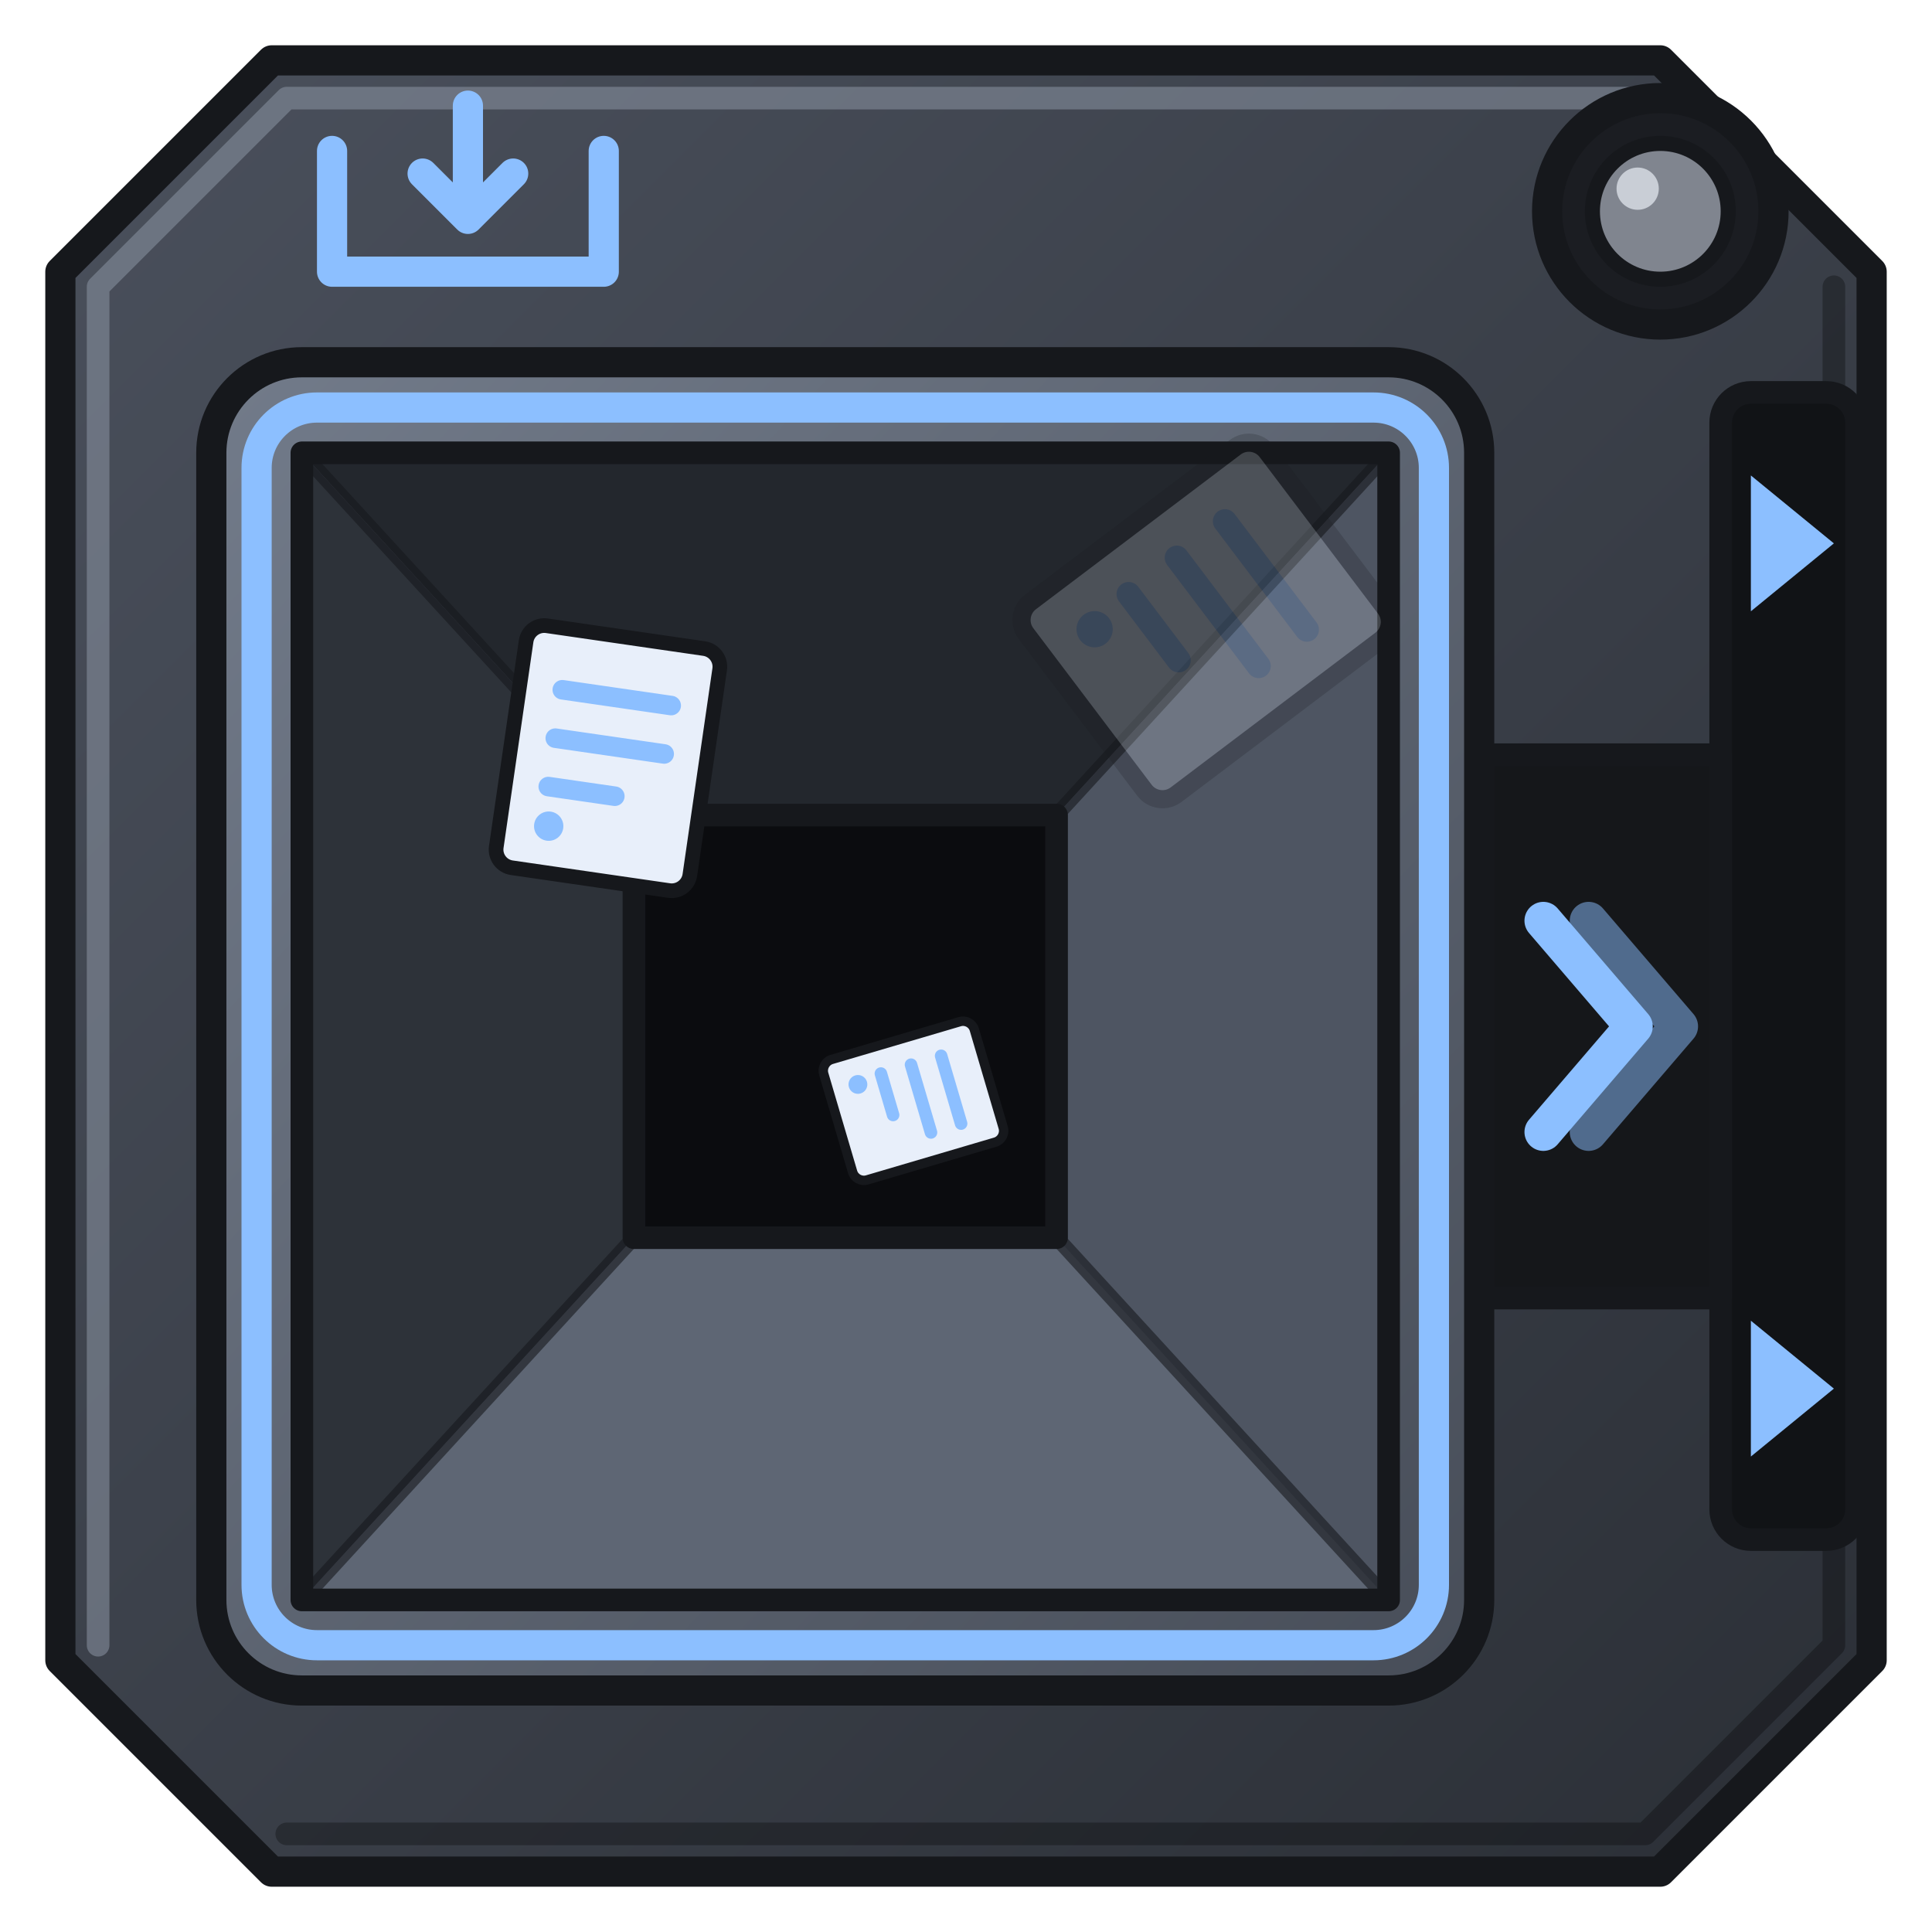
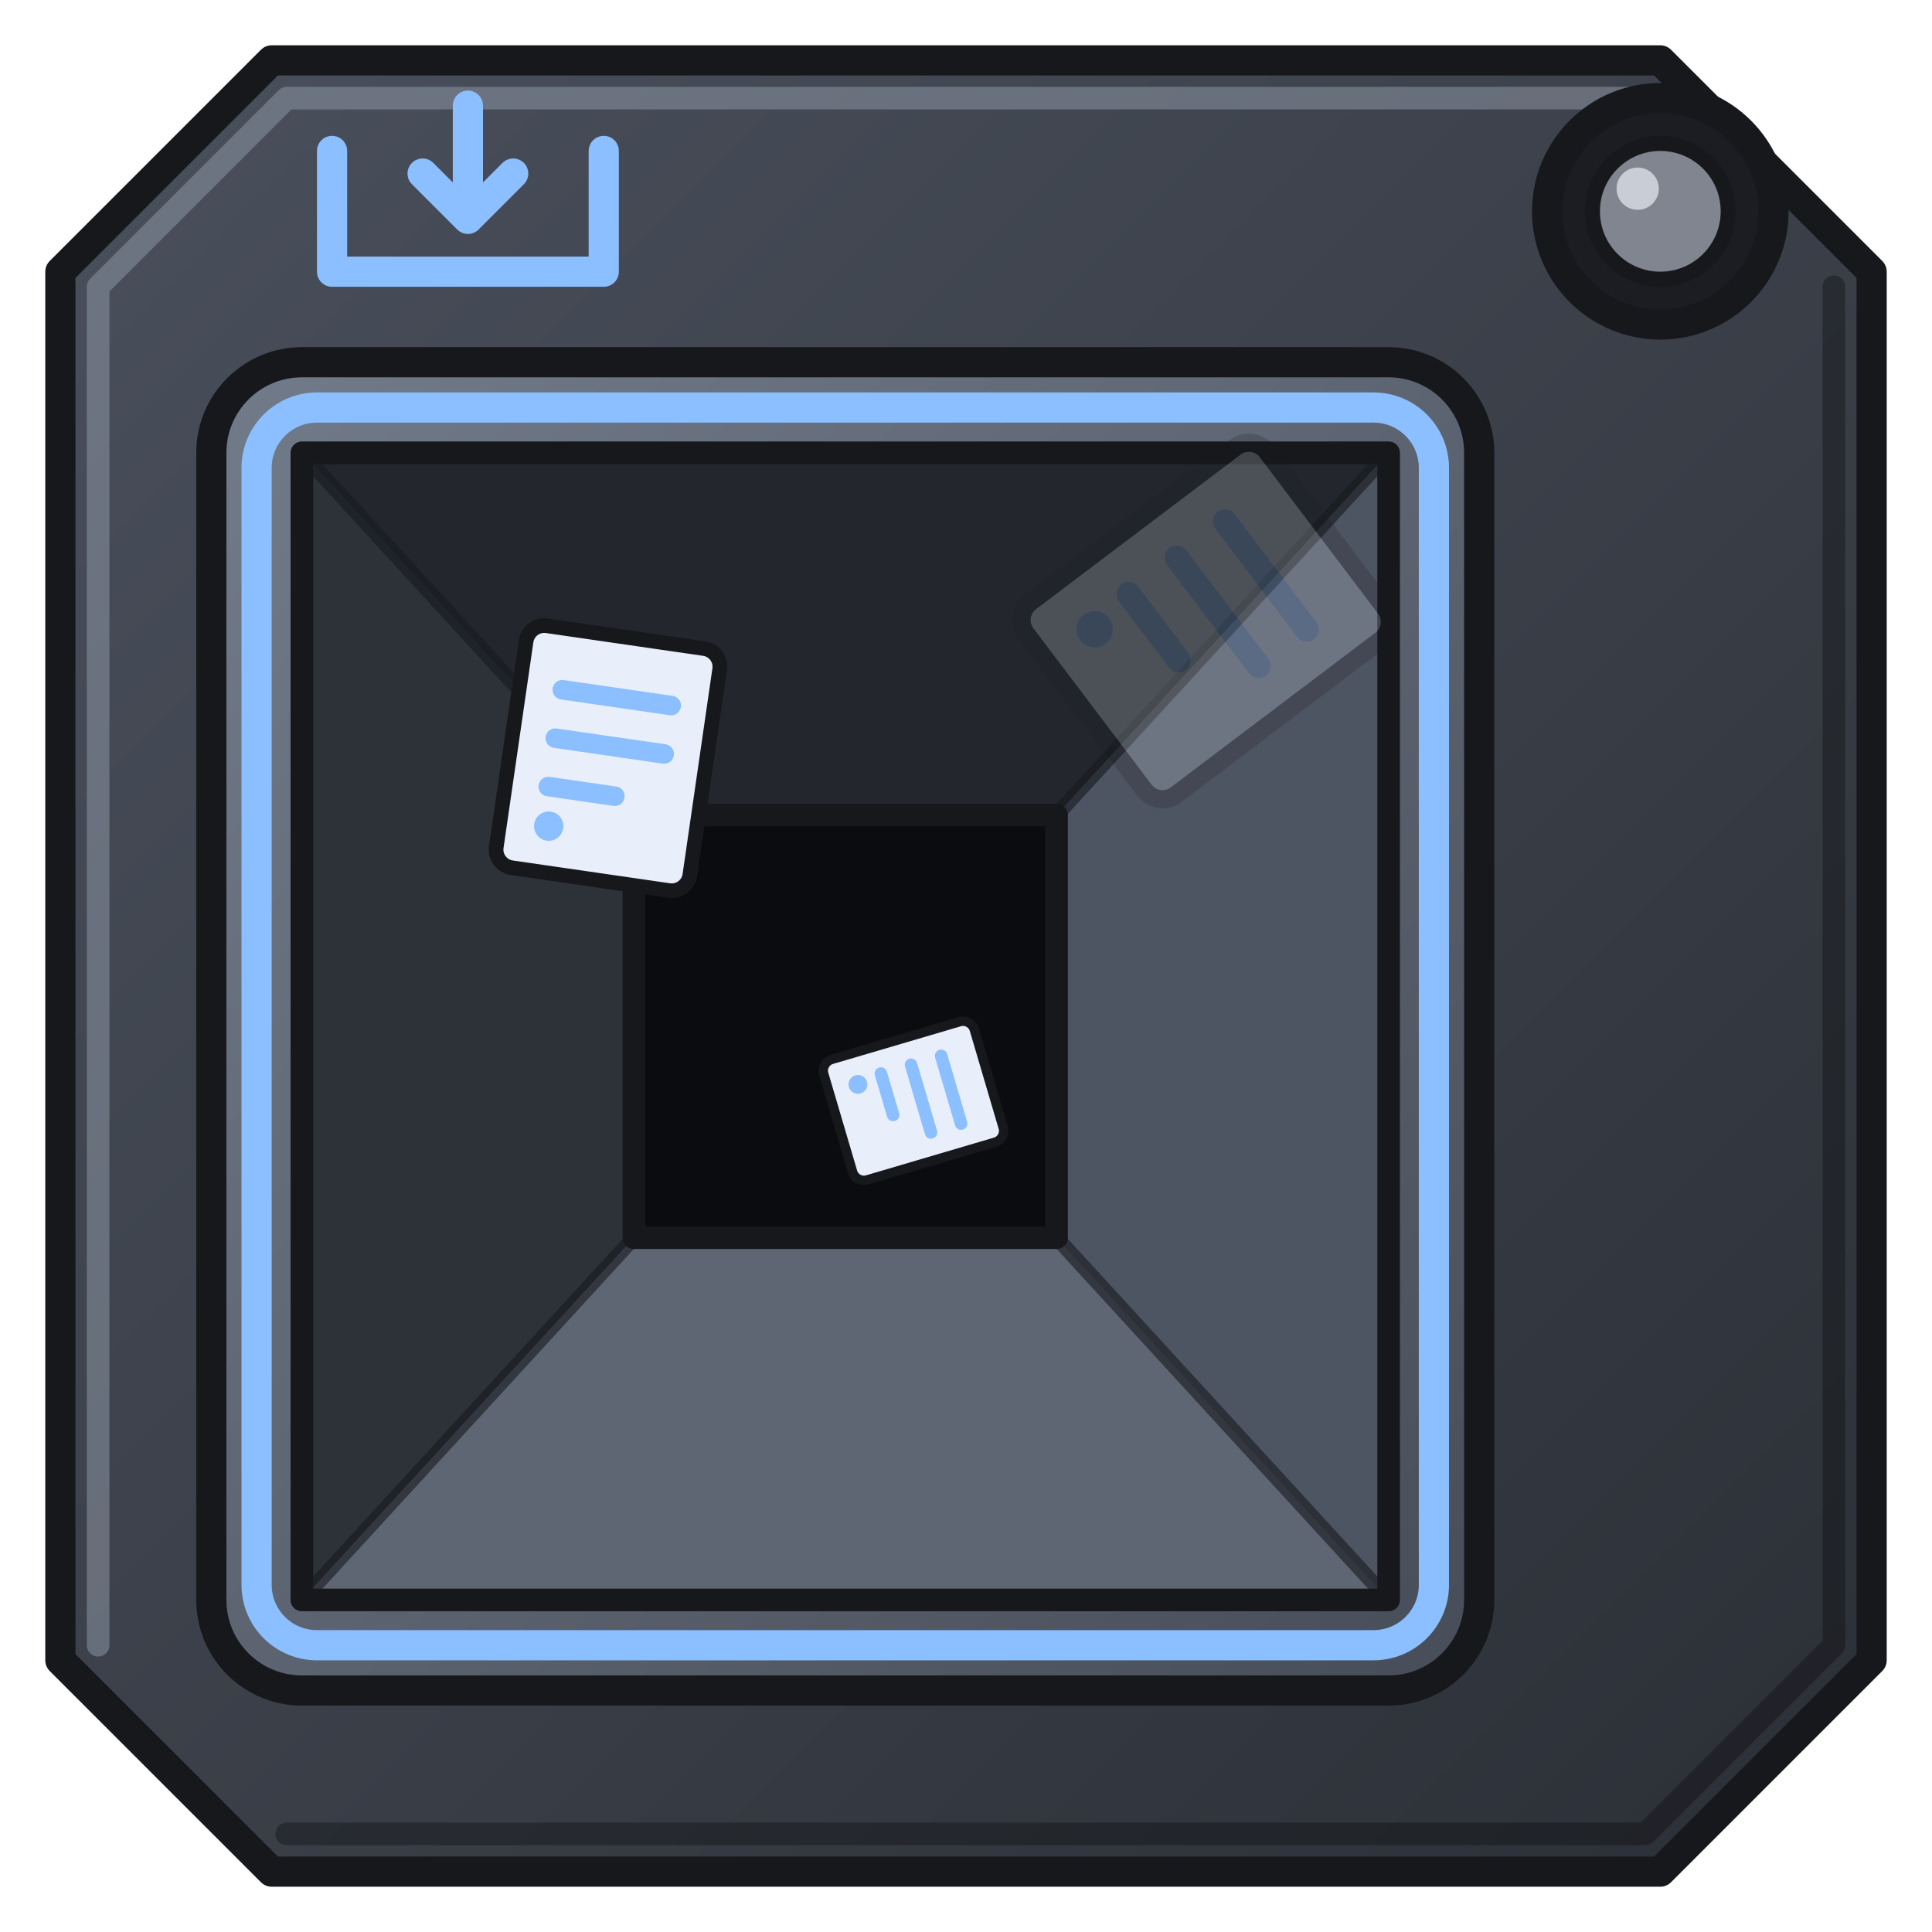
<svg xmlns="http://www.w3.org/2000/svg" width="128" height="128" viewBox="0 0 128 128">
  <defs>
    <linearGradient id="gb" x1="0" y1="0" x2="1" y2="1">
      <stop offset="0" stop-color="#4A505C" />
      <stop offset="1" stop-color="#2B2F36" />
    </linearGradient>
    <linearGradient id="gs" x1="0" y1="0" x2="1" y2="1">
      <stop offset="0" stop-color="#727B8A" />
      <stop offset="1" stop-color="#474D58" />
    </linearGradient>
  </defs>
  <path d="M18,4 L110,4 L124,18 L124,110 L110,124 L18,124 L4,110 L4,18 Z" fill="url(#gb)" stroke="#16181C" stroke-width="2" stroke-linejoin="round" stroke-linecap="round" />
  <path d="M19,6.5 H109 M6.5,19 V109 M19,6.5 L6.5,19" fill="none" stroke="#8A93A2" stroke-width="1.5" stroke-linejoin="round" stroke-linecap="round" opacity="0.55" />
  <path d="M19,121.5 H109 M121.5,19 V109 M109,121.5 L121.5,109" fill="none" stroke="#000000" stroke-width="1.5" stroke-linejoin="round" stroke-linecap="round" opacity="0.3" />
-   <rect x="114" y="26" width="9" height="76" rx="2" fill="#111316" stroke="#16181C" stroke-width="1.5" stroke-linejoin="round" stroke-linecap="round" />
-   <path d="M116,31.5 L121.5,36 L116,40.5 Z" fill="#8CBFFF" />
-   <path d="M116,87.5 L121.5,92 L116,96.5 Z" fill="#8CBFFF" />
  <path d="M22,10 V18 H40 V10" fill="none" stroke="#8CBFFF" stroke-width="2" stroke-linejoin="round" stroke-linecap="round" />
  <path d="M31,7 V14 M28,11.5 L31,14.5 L34,11.5" fill="none" stroke="#8CBFFF" stroke-width="2" stroke-linejoin="round" stroke-linecap="round" />
-   <rect x="98" y="50" width="16" height="36" fill="#15171A" stroke="#16181C" stroke-width="1.5" stroke-linejoin="round" stroke-linecap="round" />
-   <path d="M102.25,61 L108.25,68 L102.25,75" fill="none" stroke="#8CBFFF" stroke-width="2.5" stroke-linejoin="round" stroke-linecap="round" opacity="1" />
-   <path d="M105.25,61 L111.25,68 L105.25,75" fill="none" stroke="#8CBFFF" stroke-width="2.5" stroke-linejoin="round" stroke-linecap="round" opacity="0.5" />
  <rect x="14" y="24" width="84" height="88" rx="6" fill="url(#gs)" stroke="#16181C" stroke-width="2" stroke-linejoin="round" stroke-linecap="round" />
  <path d="M20,30 L92,30 L70,54 L42,54 Z" fill="#23272D" />
  <path d="M20,30 L42,54 L42,82 L20,106 Z" fill="#2D3239" />
  <path d="M92,30 L92,106 L70,82 L70,54 Z" fill="#4E5562" />
  <path d="M20,106 L42,82 L70,82 L92,106 Z" fill="#5E6674" />
  <path d="M20,30 L42,54 M92,30 L70,54 M20,106 L42,82 M92,106 L70,82" fill="none" stroke="#16181C" stroke-width="1" stroke-linejoin="round" stroke-linecap="round" opacity="0.6" />
  <rect x="20" y="30" width="72" height="76" fill="none" stroke="#16181C" stroke-width="1.5" stroke-linejoin="round" stroke-linecap="round" />
  <rect x="42" y="54" width="28" height="28" fill="#0B0C0F" stroke="#16181C" stroke-width="1.5" stroke-linejoin="round" stroke-linecap="round" />
  <rect x="17" y="27" width="78" height="82" rx="4" fill="none" stroke="#8CBFFF" stroke-width="2" stroke-linejoin="round" stroke-linecap="round" />
  <g transform="translate(60.52 72.93) rotate(73.58) scale(0.52)" opacity="1">
    <rect x="-8" y="-10" width="16" height="20" rx="1.5" fill="#E8EFFA" stroke="#16181C" stroke-width="1.2" stroke-linejoin="round" stroke-linecap="round" />
    <path d="M-4.5,-5 H4.5 M-4.5,-1 H4.5 M-4.5,3 H1" fill="none" stroke="#8CBFFF" stroke-width="1.6" stroke-linejoin="round" stroke-linecap="round" />
    <circle cx="-4" cy="6.2" r="1.2" fill="#8CBFFF" />
  </g>
  <g transform="translate(40.28 50.23) rotate(8.25) scale(0.81)" opacity="1">
    <rect x="-8" y="-10" width="16" height="20" rx="1.5" fill="#E8EFFA" stroke="#16181C" stroke-width="1.2" stroke-linejoin="round" stroke-linecap="round" />
    <path d="M-4.5,-5 H4.5 M-4.5,-1 H4.5 M-4.5,3 H1" fill="none" stroke="#8CBFFF" stroke-width="1.6" stroke-linejoin="round" stroke-linecap="round" />
    <circle cx="-4" cy="6.2" r="1.2" fill="#8CBFFF" />
  </g>
  <g transform="translate(79.88 41.14) rotate(52.92) scale(1)" opacity="0.21">
    <rect x="-8" y="-10" width="16" height="20" rx="1.5" fill="#E8EFFA" stroke="#16181C" stroke-width="1.2" stroke-linejoin="round" stroke-linecap="round" />
    <path d="M-4.5,-5 H4.5 M-4.5,-1 H4.5 M-4.5,3 H1" fill="none" stroke="#8CBFFF" stroke-width="1.6" stroke-linejoin="round" stroke-linecap="round" />
    <circle cx="-4" cy="6.2" r="1.2" fill="#8CBFFF" />
  </g>
  <circle cx="110" cy="14" r="7.5" fill="#1B1D22" stroke="#16181C" stroke-width="2" stroke-linejoin="round" stroke-linecap="round" />
  <circle cx="110" cy="14" r="4.5" fill="#80858F" stroke="#16181C" stroke-width="1" stroke-linejoin="round" stroke-linecap="round" />
  <circle cx="108.5" cy="12.5" r="1.4" fill="#C9CED6" />
</svg>
